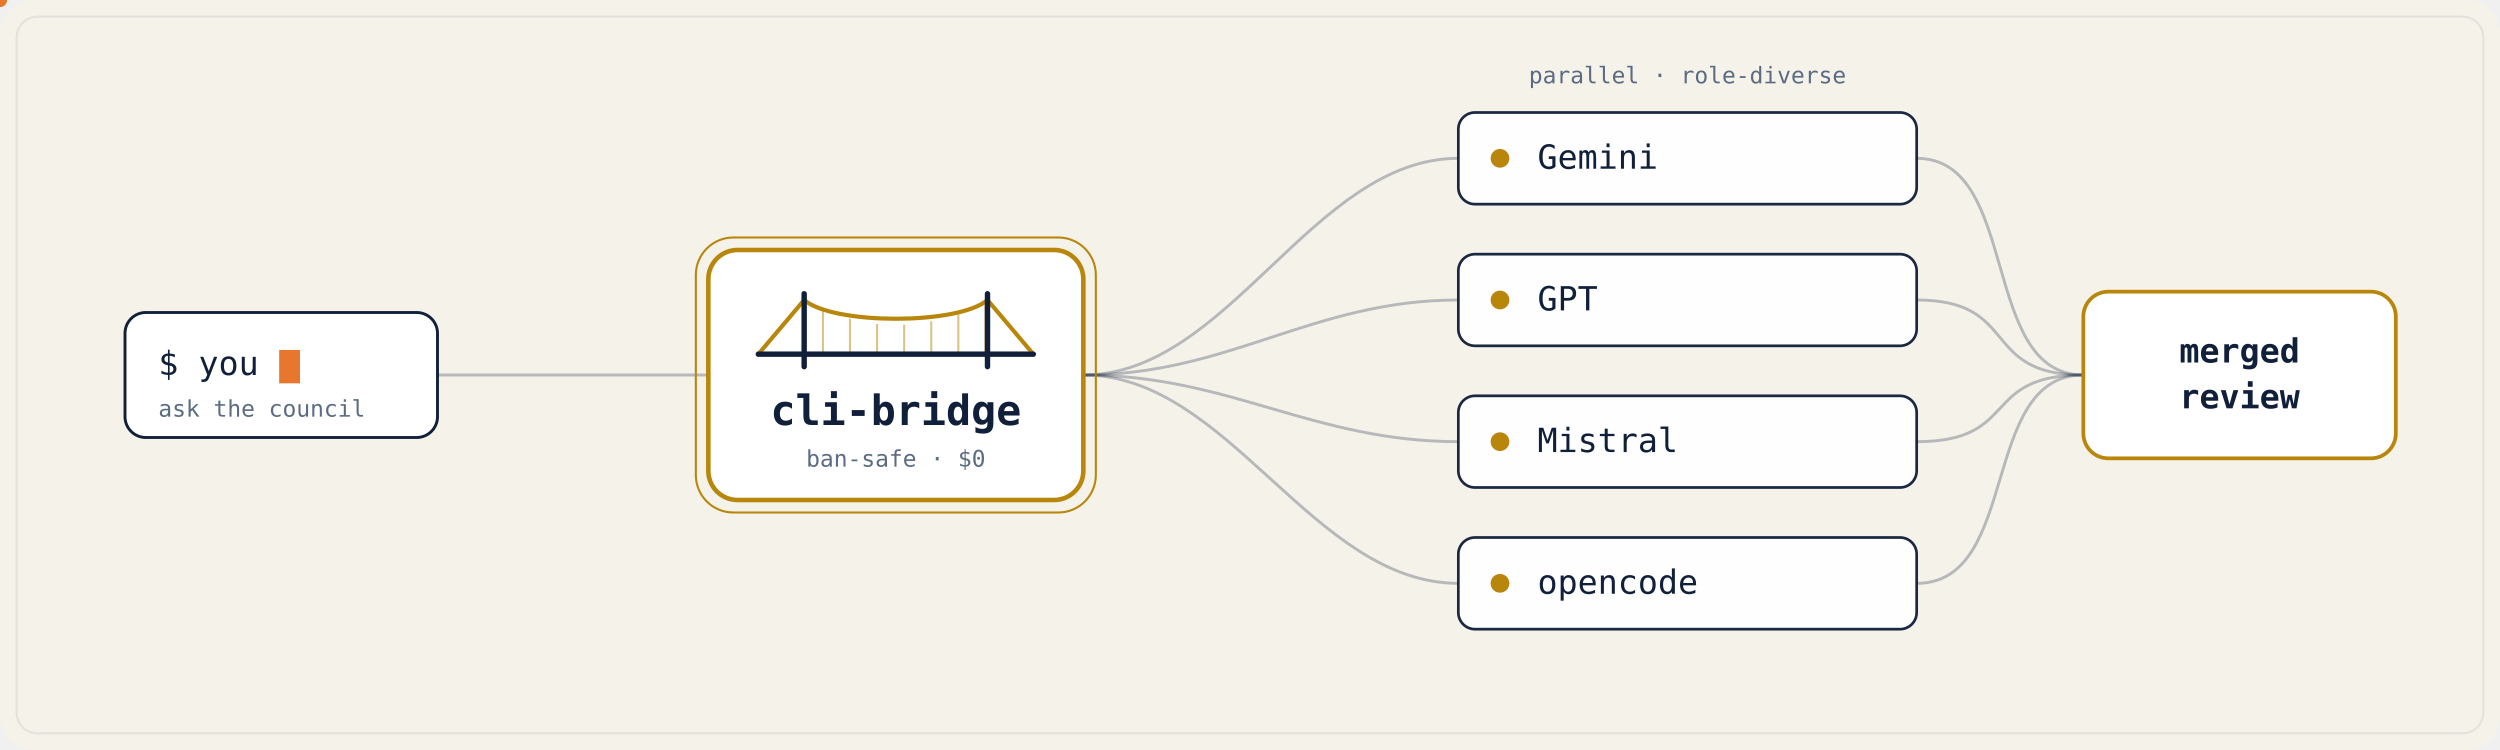
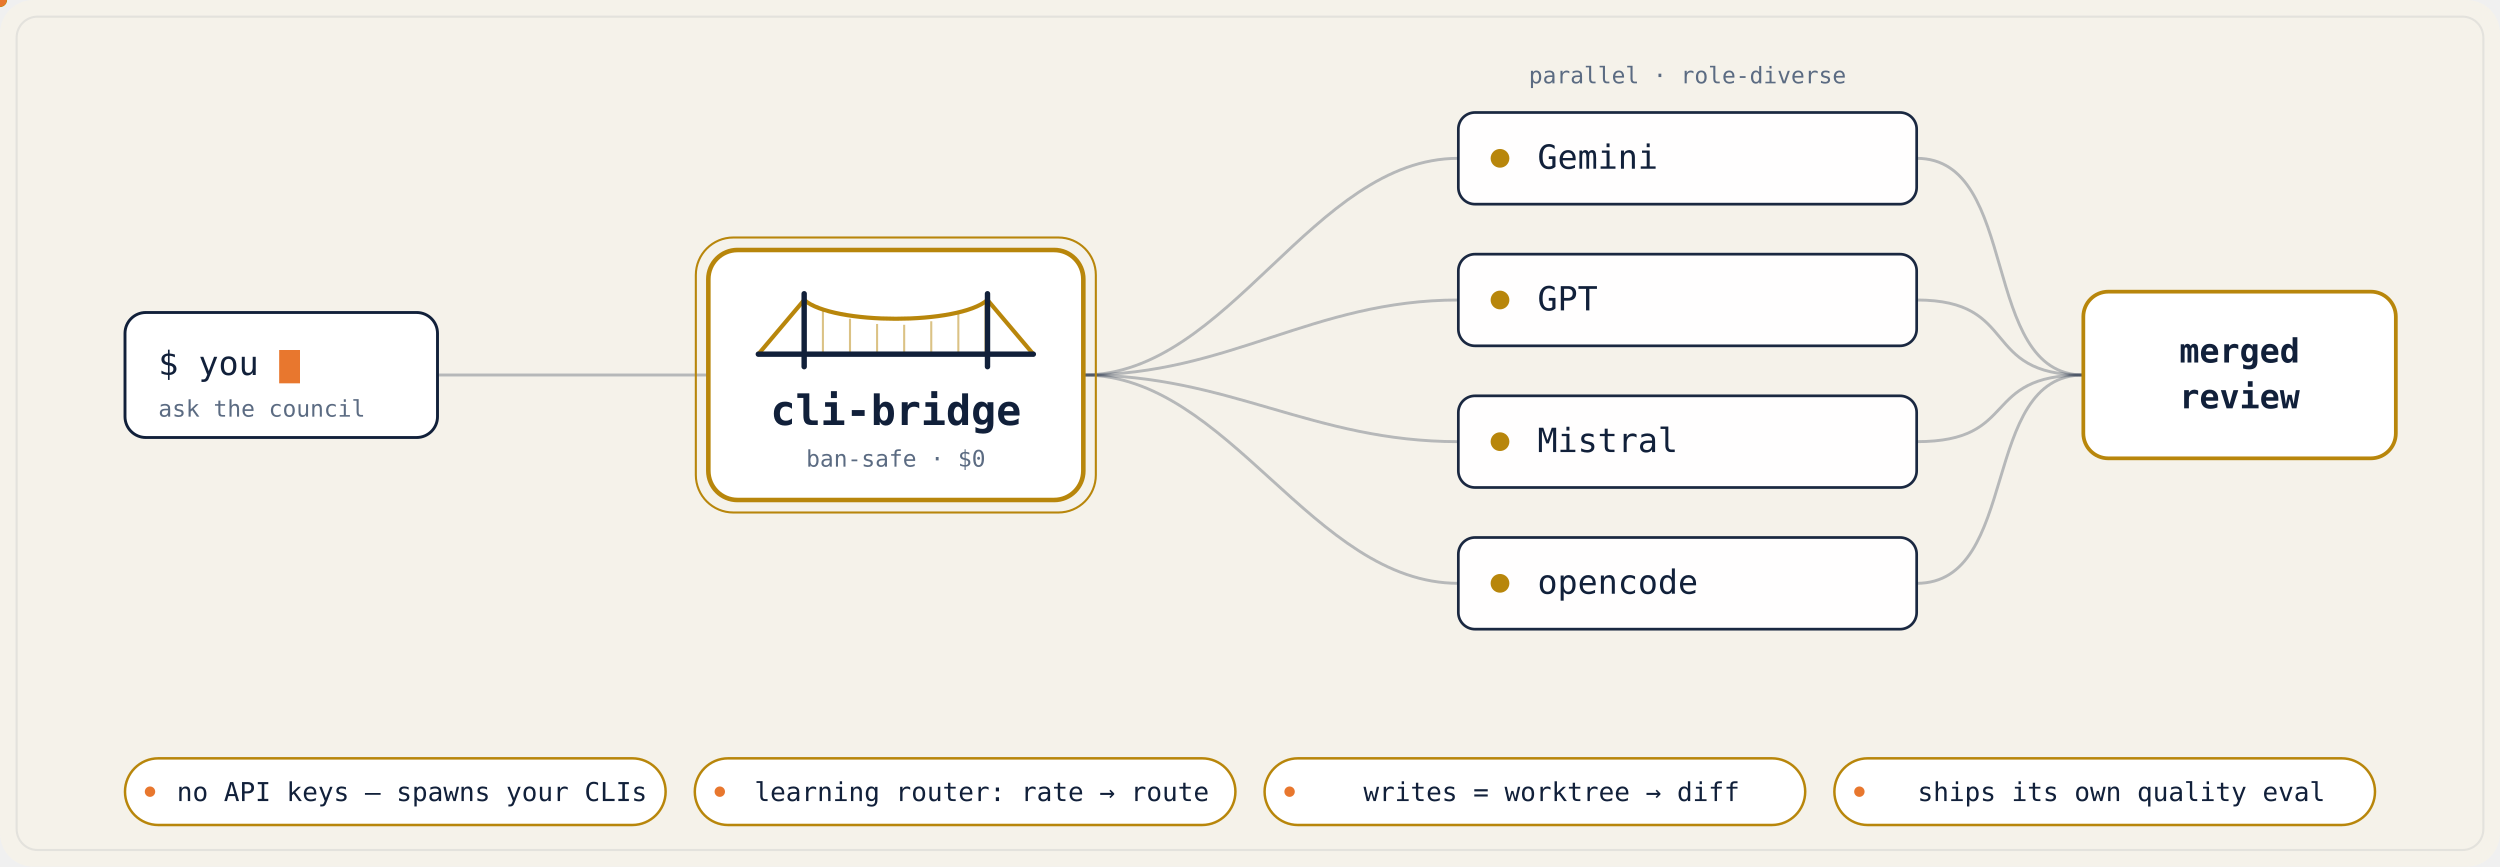
- <svg xmlns="http://www.w3.org/2000/svg" width="1200" height="360" viewBox="0 0 1200 360" role="img" aria-label="cli-bridge — consult a council of AI CLIs">
-   <rect width="1200" height="360" rx="16" fill="#f5f2ea" />
-   <rect x="8" y="8" width="1184" height="344" rx="10" fill="none" stroke="#11203a" stroke-width="1" opacity="0.08" />
+ <svg xmlns="http://www.w3.org/2000/svg" width="1200" height="416" viewBox="0 0 1200 416" role="img" aria-label="cli-bridge — consult a council of AI CLIs">
+   <rect width="1200" height="416" rx="16" fill="#f5f2ea" />
+   <rect x="8" y="8" width="1184" height="400" rx="10" fill="none" stroke="#11203a" stroke-width="1" opacity="0.08" />
  <path d="M210,180.0 L340,180.0" fill="none" stroke="#11203a" stroke-width="1.4" opacity="0.28" />
  <path d="M520,180.0 C590,180.0 630,76.0 700,76.0" fill="none" stroke="#11203a" stroke-width="1.4" opacity="0.28" />
  <path d="M520,180.0 C590,180.0 630,144.0 700,144.0" fill="none" stroke="#11203a" stroke-width="1.4" opacity="0.28" />
  <path d="M520,180.0 C590,180.0 630,212.0 700,212.0" fill="none" stroke="#11203a" stroke-width="1.4" opacity="0.28" />
  <path d="M520,180.0 C590,180.0 630,280.0 700,280.0" fill="none" stroke="#11203a" stroke-width="1.4" opacity="0.28" />
  <path d="M920,76.0 C970,76.0 950,180.0 1000,180.0" fill="none" stroke="#11203a" stroke-width="1.4" opacity="0.28" />
  <path d="M920,144.0 C970,144.0 950,180.0 1000,180.0" fill="none" stroke="#11203a" stroke-width="1.4" opacity="0.28" />
  <path d="M920,212.0 C970,212.0 950,180.0 1000,180.0" fill="none" stroke="#11203a" stroke-width="1.4" opacity="0.28" />
  <path d="M920,280.0 C970,280.0 950,180.0 1000,180.0" fill="none" stroke="#11203a" stroke-width="1.4" opacity="0.28" />
  <circle r="3.4" fill="#b8860b">
    <animateMotion dur="2.6s" repeatCount="indefinite" path="M210,180.0 L340,180.0" />
    <animate attributeName="opacity" values="0;1;1;0" dur="2.6s" repeatCount="indefinite" />
  </circle>
  <circle r="3" fill="#b8860b">
    <animateMotion dur="1.5s" begin="0.40s" repeatCount="indefinite" path="M520,180.0 C590,180.0 630,76.0 700,76.0" />
    <animate attributeName="opacity" values="0;1;1;0" dur="1.5s" begin="0.40s" repeatCount="indefinite" />
  </circle>
  <circle r="3" fill="#b8860b">
    <animateMotion dur="1.5s" begin="0.58s" repeatCount="indefinite" path="M520,180.0 C590,180.0 630,144.0 700,144.0" />
    <animate attributeName="opacity" values="0;1;1;0" dur="1.5s" begin="0.58s" repeatCount="indefinite" />
  </circle>
  <circle r="3" fill="#b8860b">
    <animateMotion dur="1.5s" begin="0.76s" repeatCount="indefinite" path="M520,180.0 C590,180.0 630,212.0 700,212.0" />
    <animate attributeName="opacity" values="0;1;1;0" dur="1.5s" begin="0.76s" repeatCount="indefinite" />
  </circle>
  <circle r="3" fill="#b8860b">
    <animateMotion dur="1.5s" begin="0.94s" repeatCount="indefinite" path="M520,180.0 C590,180.0 630,280.0 700,280.0" />
    <animate attributeName="opacity" values="0;1;1;0" dur="1.5s" begin="0.94s" repeatCount="indefinite" />
  </circle>
  <circle r="3" fill="#e8772e">
    <animateMotion dur="1.4s" begin="2.20s" repeatCount="indefinite" path="M920,76.0 C970,76.0 950,180.0 1000,180.0" />
    <animate attributeName="opacity" values="0;1;1;0" dur="1.4s" begin="2.20s" repeatCount="indefinite" />
  </circle>
  <circle r="3" fill="#e8772e">
    <animateMotion dur="1.4s" begin="2.32s" repeatCount="indefinite" path="M920,144.0 C970,144.0 950,180.0 1000,180.0" />
    <animate attributeName="opacity" values="0;1;1;0" dur="1.4s" begin="2.32s" repeatCount="indefinite" />
  </circle>
  <circle r="3" fill="#e8772e">
    <animateMotion dur="1.4s" begin="2.44s" repeatCount="indefinite" path="M920,212.0 C970,212.0 950,180.0 1000,180.0" />
    <animate attributeName="opacity" values="0;1;1;0" dur="1.4s" begin="2.44s" repeatCount="indefinite" />
  </circle>
  <circle r="3" fill="#e8772e">
    <animateMotion dur="1.4s" begin="2.56s" repeatCount="indefinite" path="M920,280.0 C970,280.0 950,180.0 1000,180.0" />
    <animate attributeName="opacity" values="0;1;1;0" dur="1.4s" begin="2.56s" repeatCount="indefinite" />
  </circle>
  <rect x="60" y="150" width="150" height="60" rx="10" fill="#ffffff" stroke="#11203a" stroke-width="1.4" />
  <text x="76" y="180" font-family="ui-monospace,'JetBrains Mono','SF Mono',Menlo,Consolas,monospace" font-size="16" font-weight="500" fill="#11203a" text-anchor="start" opacity="1" letter-spacing="0">$ you</text>
  <rect x="134" y="168" width="10" height="16" fill="#e8772e">
    <animate attributeName="opacity" values="1;1;0;0" dur="1.1s" repeatCount="indefinite" />
  </rect>
  <text x="76" y="200" font-family="ui-monospace,'JetBrains Mono','SF Mono',Menlo,Consolas,monospace" font-size="11" font-weight="500" fill="#5b6b82" text-anchor="start" opacity="1" letter-spacing="0">ask the council</text>
  <rect x="340" y="120" width="180" height="120" rx="14" fill="#ffffff" stroke="#b8860b" stroke-width="2.2" />
  <rect x="334" y="114" width="192" height="132" rx="18" fill="none" stroke="#b8860b" stroke-width="1">
    <animate attributeName="opacity" values="0.0;0.35;0.0" dur="4s" repeatCount="indefinite" />
  </rect>
  <line x1="395" y1="148.4" x2="395" y2="170" stroke="#b8860b" stroke-width="1" opacity="0.5" />
  <line x1="408" y1="153.0" x2="408" y2="170" stroke="#b8860b" stroke-width="1" opacity="0.5" />
  <line x1="421" y1="155.5" x2="421" y2="170" stroke="#b8860b" stroke-width="1" opacity="0.5" />
  <line x1="434" y1="155.9" x2="434" y2="170" stroke="#b8860b" stroke-width="1" opacity="0.5" />
  <line x1="447" y1="154.2" x2="447" y2="170" stroke="#b8860b" stroke-width="1" opacity="0.5" />
  <line x1="460" y1="150.4" x2="460" y2="170" stroke="#b8860b" stroke-width="1" opacity="0.5" />
  <line x1="473" y1="144.5" x2="473" y2="170" stroke="#b8860b" stroke-width="1" opacity="0.5" />
  <path d="M364.0,170 L386.0,144 C400.0,156 460.0,156 474.0,144 L496.0,170" fill="none" stroke="#b8860b" stroke-width="2" stroke-linecap="round" />
  <line x1="386.0" y1="141" x2="386.0" y2="176" stroke="#11203a" stroke-width="2.6" stroke-linecap="round" />
  <line x1="474.0" y1="141" x2="474.0" y2="176" stroke="#11203a" stroke-width="2.6" stroke-linecap="round" />
  <line x1="364.0" y1="170" x2="496.0" y2="170" stroke="#11203a" stroke-width="2.6" stroke-linecap="round" />
  <text x="430.0" y="204" font-family="ui-monospace,'JetBrains Mono','SF Mono',Menlo,Consolas,monospace" font-size="20" font-weight="700" fill="#11203a" text-anchor="middle" opacity="1" letter-spacing="0">cli-bridge</text>
  <text x="430.0" y="224" font-family="ui-monospace,'JetBrains Mono','SF Mono',Menlo,Consolas,monospace" font-size="11" font-weight="500" fill="#5b6b82" text-anchor="middle" opacity="1" letter-spacing="0">ban-safe · $0</text>
  <rect x="700" y="54" width="220" height="44" rx="8" fill="#ffffff" stroke="#11203a" stroke-width="1.3" opacity="0.96" />
  <circle cx="720" cy="76.0" r="4.5" fill="#b8860b">
    <animate attributeName="opacity" values="0.3;1;0.3" dur="2.4s" repeatCount="indefinite" begin="0.0s" />
  </circle>
  <text x="738" y="81.0" font-family="ui-monospace,'JetBrains Mono','SF Mono',Menlo,Consolas,monospace" font-size="16" font-weight="500" fill="#11203a" text-anchor="start" opacity="1" letter-spacing="0">Gemini</text>
  <rect x="700" y="122" width="220" height="44" rx="8" fill="#ffffff" stroke="#11203a" stroke-width="1.3" opacity="0.96" />
  <circle cx="720" cy="144.0" r="4.5" fill="#b8860b">
    <animate attributeName="opacity" values="0.3;1;0.3" dur="2.4s" repeatCount="indefinite" begin="0.3s" />
  </circle>
  <text x="738" y="149.0" font-family="ui-monospace,'JetBrains Mono','SF Mono',Menlo,Consolas,monospace" font-size="16" font-weight="500" fill="#11203a" text-anchor="start" opacity="1" letter-spacing="0">GPT</text>
  <rect x="700" y="190" width="220" height="44" rx="8" fill="#ffffff" stroke="#11203a" stroke-width="1.3" opacity="0.96" />
  <circle cx="720" cy="212.0" r="4.5" fill="#b8860b">
    <animate attributeName="opacity" values="0.3;1;0.3" dur="2.4s" repeatCount="indefinite" begin="0.6s" />
  </circle>
  <text x="738" y="217.0" font-family="ui-monospace,'JetBrains Mono','SF Mono',Menlo,Consolas,monospace" font-size="16" font-weight="500" fill="#11203a" text-anchor="start" opacity="1" letter-spacing="0">Mistral</text>
  <rect x="700" y="258" width="220" height="44" rx="8" fill="#ffffff" stroke="#11203a" stroke-width="1.3" opacity="0.96" />
  <circle cx="720" cy="280.0" r="4.5" fill="#b8860b">
    <animate attributeName="opacity" values="0.3;1;0.3" dur="2.4s" repeatCount="indefinite" begin="0.9s" />
  </circle>
  <text x="738" y="285.0" font-family="ui-monospace,'JetBrains Mono','SF Mono',Menlo,Consolas,monospace" font-size="16" font-weight="500" fill="#11203a" text-anchor="start" opacity="1" letter-spacing="0">opencode</text>
  <text x="810.0" y="40" font-family="ui-monospace,'JetBrains Mono','SF Mono',Menlo,Consolas,monospace" font-size="11" font-weight="500" fill="#5b6b82" text-anchor="middle" opacity="1" letter-spacing="0">parallel · role-diverse</text>
  <rect x="1000" y="140" width="150" height="80" rx="12" fill="#ffffff" stroke="#b8860b" stroke-width="1.8" />
  <text x="1075.0" y="174" font-family="ui-monospace,'JetBrains Mono','SF Mono',Menlo,Consolas,monospace" font-size="16" font-weight="700" fill="#11203a" text-anchor="middle" opacity="1" letter-spacing="0">merged</text>
  <text x="1075.0" y="196" font-family="ui-monospace,'JetBrains Mono','SF Mono',Menlo,Consolas,monospace" font-size="16" font-weight="700" fill="#11203a" text-anchor="middle" opacity="1" letter-spacing="0">review</text>
+   <rect x="60.0" y="364" width="259.5" height="32" rx="16" fill="#ffffff" stroke="#b8860b" stroke-width="1.2" />
+   <circle cx="72.0" cy="380.0" r="2.5" fill="#e8772e" />
+   <text x="197.75" y="384.5" font-family="ui-monospace,'JetBrains Mono','SF Mono',Menlo,Consolas,monospace" font-size="12.5" font-weight="500" fill="#11203a" text-anchor="middle" opacity="1" letter-spacing="0">no API keys — spawns your CLIs</text>
+   <rect x="333.5" y="364" width="259.5" height="32" rx="16" fill="#ffffff" stroke="#b8860b" stroke-width="1.2" />
+   <circle cx="345.5" cy="380.0" r="2.5" fill="#e8772e" />
+   <text x="471.25" y="384.5" font-family="ui-monospace,'JetBrains Mono','SF Mono',Menlo,Consolas,monospace" font-size="12.5" font-weight="500" fill="#11203a" text-anchor="middle" opacity="1" letter-spacing="0">learning router: rate → route</text>
+   <rect x="607.0" y="364" width="259.5" height="32" rx="16" fill="#ffffff" stroke="#b8860b" stroke-width="1.2" />
+   <circle cx="619.0" cy="380.0" r="2.5" fill="#e8772e" />
+   <text x="744.75" y="384.5" font-family="ui-monospace,'JetBrains Mono','SF Mono',Menlo,Consolas,monospace" font-size="12.5" font-weight="500" fill="#11203a" text-anchor="middle" opacity="1" letter-spacing="0">writes = worktree → diff</text>
+   <rect x="880.5" y="364" width="259.5" height="32" rx="16" fill="#ffffff" stroke="#b8860b" stroke-width="1.2" />
+   <circle cx="892.5" cy="380.0" r="2.5" fill="#e8772e" />
+   <text x="1018.25" y="384.5" font-family="ui-monospace,'JetBrains Mono','SF Mono',Menlo,Consolas,monospace" font-size="12.5" font-weight="500" fill="#11203a" text-anchor="middle" opacity="1" letter-spacing="0">ships its own quality eval</text>
</svg>
